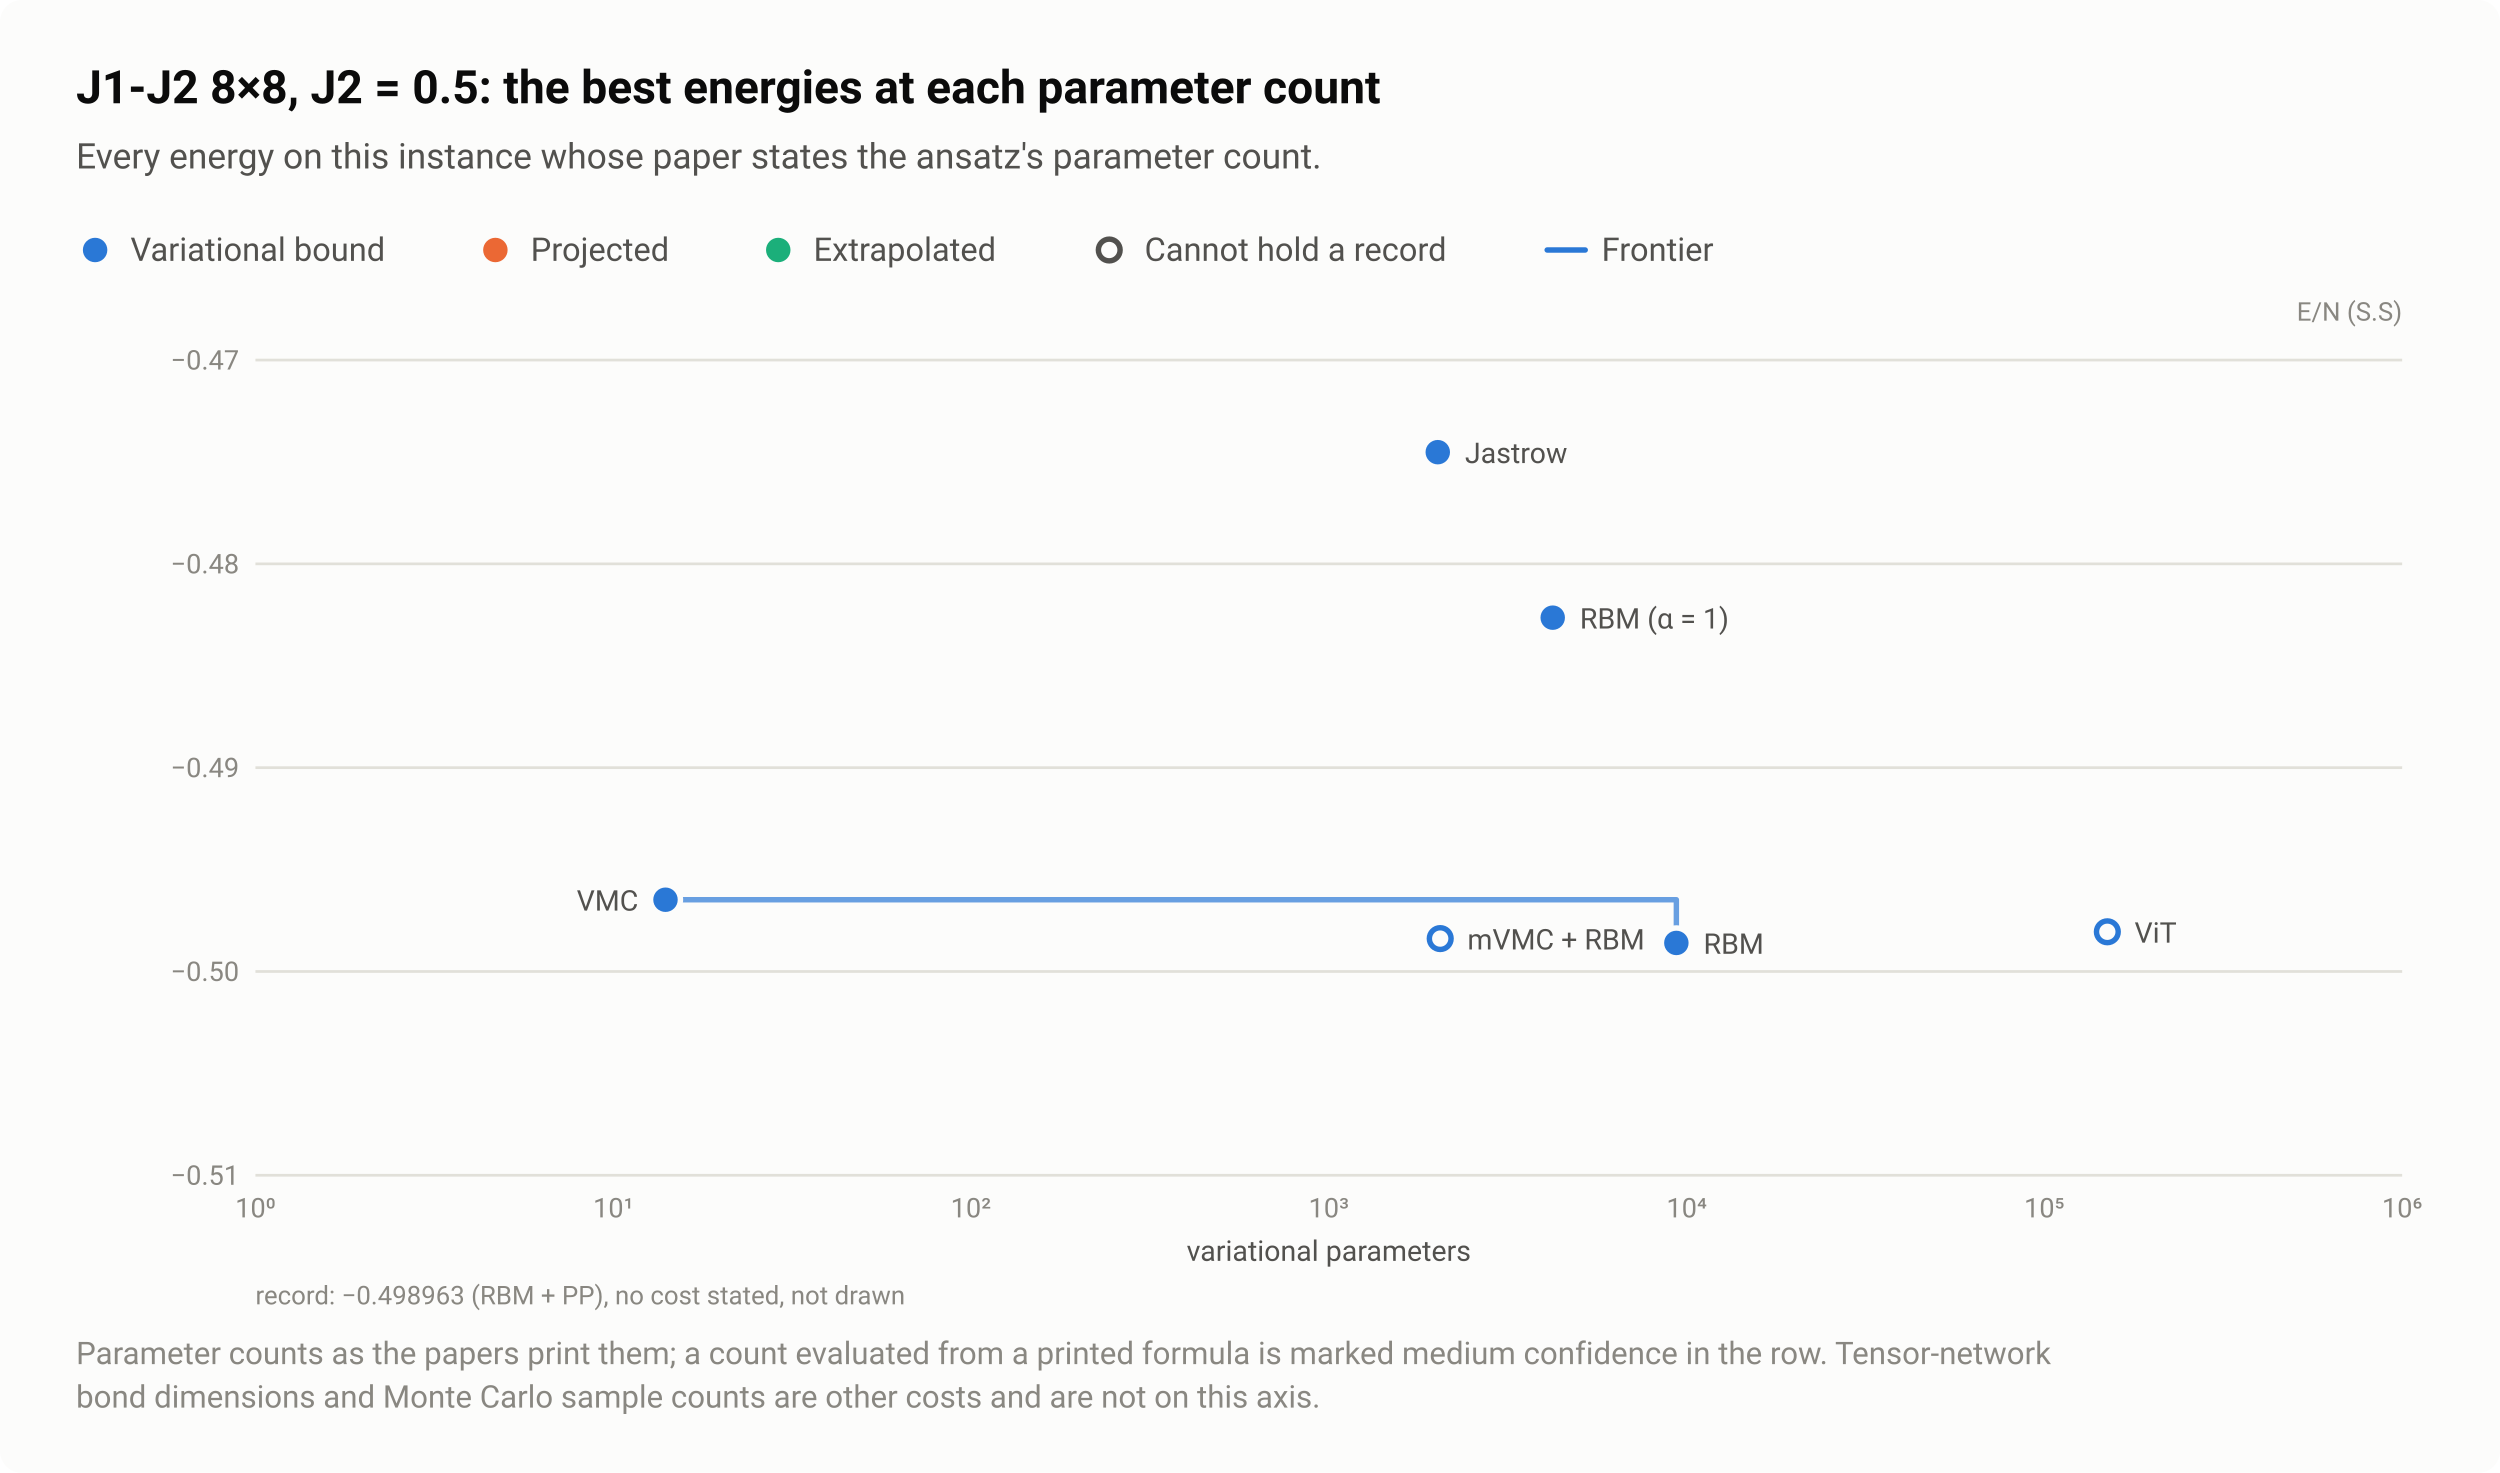
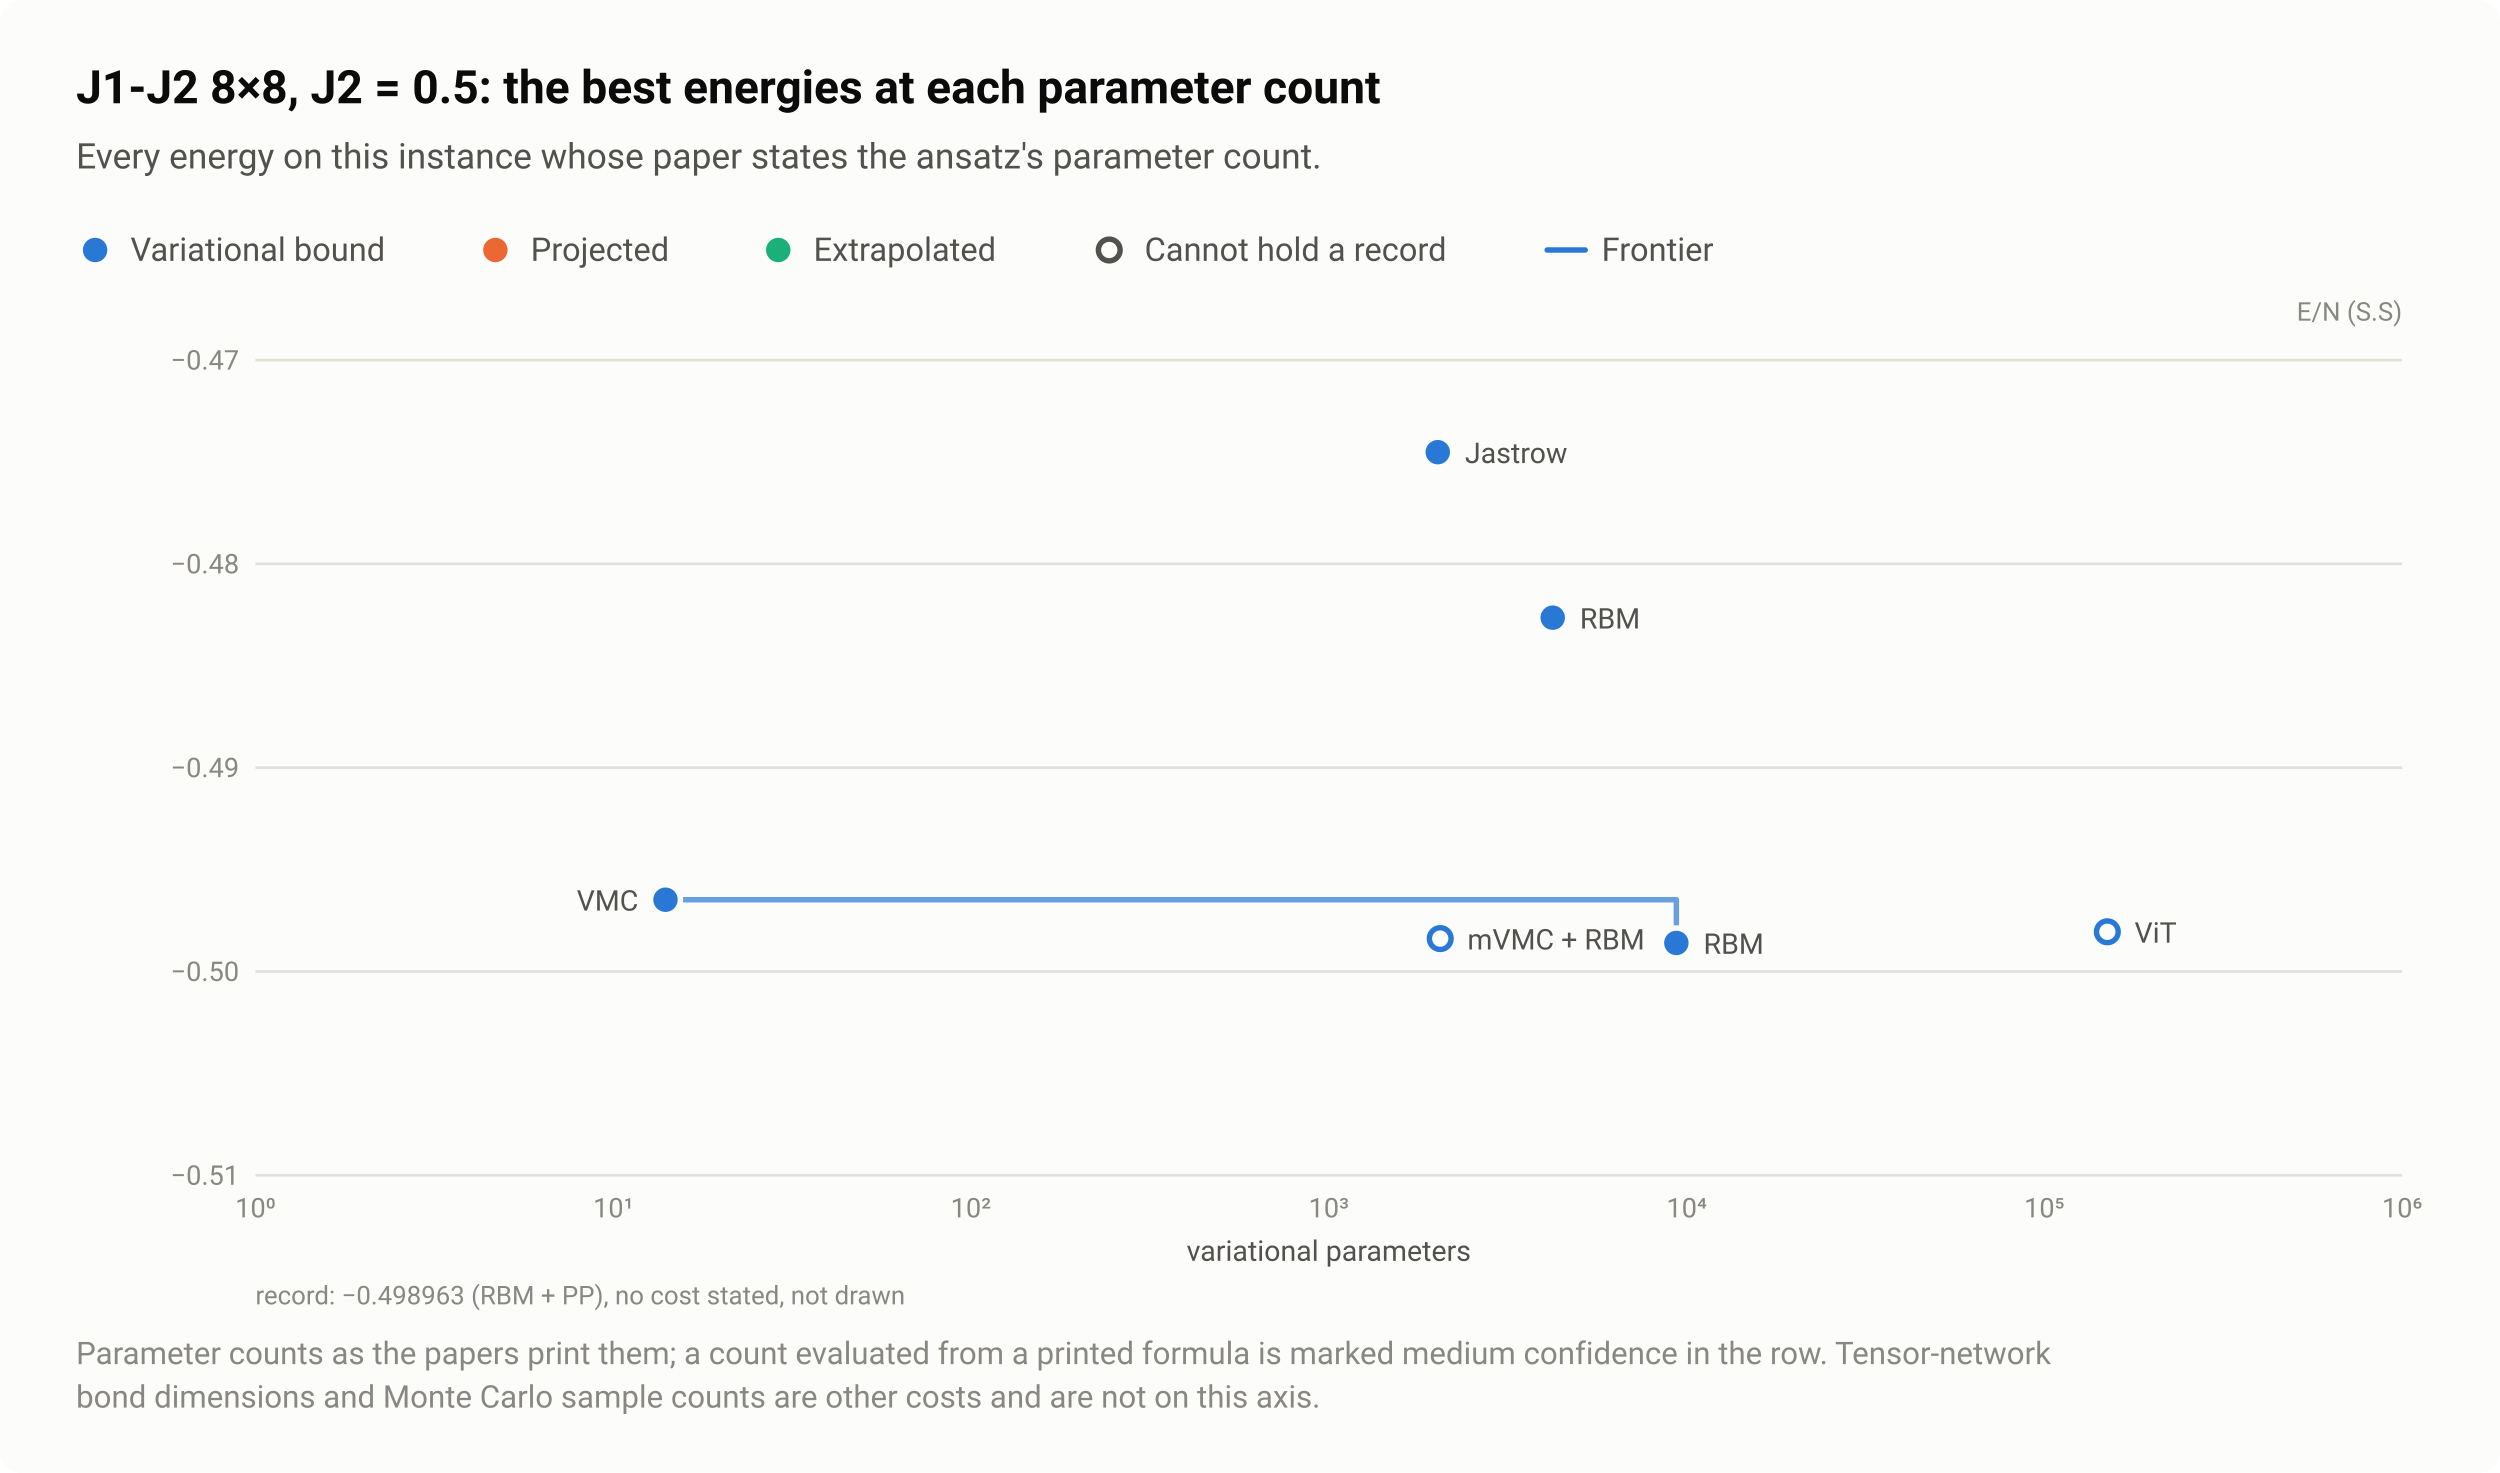
<svg xmlns="http://www.w3.org/2000/svg" width="920" height="542" viewBox="0 0 920 542" role="img" aria-labelledby="title desc">
  <style>text{font-family:system-ui,-apple-system,"Segoe UI",Roboto,"Helvetica Neue",Arial,sans-serif}</style>
  <rect width="920" height="542" rx="8" fill="#fcfcfb" />
  <text x="28" y="38" font-size="17" fill="#0b0b0b" font-weight="600">J1-J2 8×8, J2 = 0.5: the best energies at each parameter count</text>
  <text x="28" y="62" font-size="13" fill="#52514e">Every energy on this instance whose paper states the ansatz's parameter count.</text>
  <circle cx="35" cy="92" r="6.5" fill="#fcfcfb" />
  <circle cx="35" cy="92" r="4.5" fill="#2a78d6" />
  <text x="48" y="96" font-size="12" fill="#52514e">Variational bound</text>
  <circle cx="182.3" cy="92" r="6.5" fill="#fcfcfb" />
  <circle cx="182.3" cy="92" r="4.5" fill="#eb6834" />
  <text x="195.3" y="96" font-size="12" fill="#52514e">Projected</text>
  <circle cx="286.4" cy="92" r="6.5" fill="#fcfcfb" />
  <circle cx="286.4" cy="92" r="4.5" fill="#1baf7a" />
  <text x="299.4" y="96" font-size="12" fill="#52514e">Extrapolated</text>
  <circle cx="408.2" cy="92" r="6.5" fill="#fcfcfb" />
  <circle cx="408.2" cy="92" r="4" fill="#fcfcfb" stroke="#52514e" stroke-width="2" />
  <text x="421.2" y="96" font-size="12" fill="#52514e">Cannot hold a record</text>
  <path d="M569.36 92H583.36" stroke="#2a78d6" stroke-width="2" stroke-linecap="round" />
  <text x="589.4" y="96" font-size="12" fill="#52514e">Frontier</text>
  <text x="884" y="118" font-size="9.5" fill="#898781" text-anchor="end">E/N (S.S)</text>
  <path d="M94 432.5H884" stroke="#e1e0d9" stroke-width="1" />
  <text x="88" y="436" font-size="10" fill="#898781" text-anchor="end" style="font-variant-numeric:tabular-nums">−0.51</text>
  <path d="M94 357.5H884" stroke="#e1e0d9" stroke-width="1" />
  <text x="88" y="361" font-size="10" fill="#898781" text-anchor="end" style="font-variant-numeric:tabular-nums">−0.50</text>
  <path d="M94 282.5H884" stroke="#e1e0d9" stroke-width="1" />
  <text x="88" y="286" font-size="10" fill="#898781" text-anchor="end" style="font-variant-numeric:tabular-nums">−0.49</text>
  <path d="M94 207.5H884" stroke="#e1e0d9" stroke-width="1" />
  <text x="88" y="211" font-size="10" fill="#898781" text-anchor="end" style="font-variant-numeric:tabular-nums">−0.48</text>
  <path d="M94 132.5H884" stroke="#e1e0d9" stroke-width="1" />
  <text x="88" y="136" font-size="10" fill="#898781" text-anchor="end" style="font-variant-numeric:tabular-nums">−0.47</text>
  <text x="94" y="448" font-size="10" fill="#898781" text-anchor="middle" style="font-variant-numeric:tabular-nums">10⁰</text>
  <text x="225.7" y="448" font-size="10" fill="#898781" text-anchor="middle" style="font-variant-numeric:tabular-nums">10¹</text>
  <text x="357.3" y="448" font-size="10" fill="#898781" text-anchor="middle" style="font-variant-numeric:tabular-nums">10²</text>
  <text x="489" y="448" font-size="10" fill="#898781" text-anchor="middle" style="font-variant-numeric:tabular-nums">10³</text>
  <text x="620.7" y="448" font-size="10" fill="#898781" text-anchor="middle" style="font-variant-numeric:tabular-nums">10⁴</text>
  <text x="752.3" y="448" font-size="10" fill="#898781" text-anchor="middle" style="font-variant-numeric:tabular-nums">10⁵</text>
  <text x="884" y="448" font-size="10" fill="#898781" text-anchor="middle" style="font-variant-numeric:tabular-nums">10⁶</text>
  <path d="M244.9 331.1H616.9V347" fill="none" stroke="#2a78d6" stroke-width="2" stroke-linejoin="round" stroke-linecap="round" opacity="0.7" />
  <a class="pt" href="/instances/#r-J1J2_square_64_P_0_5-bf96b868">
    <circle cx="775.5" cy="342.9" r="6.5" fill="#fcfcfb" />
    <circle cx="775.5" cy="342.9" r="4" fill="#fcfcfb" stroke="#2a78d6" stroke-width="2" />
  </a>
  <a class="pt" href="/instances/#r-J1J2_square_64_P_0_5-f9896996">
    <circle cx="530" cy="345.4" r="6.5" fill="#fcfcfb" />
    <circle cx="530" cy="345.4" r="4" fill="#fcfcfb" stroke="#2a78d6" stroke-width="2" />
  </a>
  <a class="pt" href="/instances/#r-J1J2_square_64_P_0_5-8bc1dbc4">
    <circle cx="616.9" cy="347" r="6.5" fill="#fcfcfb" />
    <circle cx="616.9" cy="347" r="4.5" fill="#2a78d6" />
  </a>
  <a class="pt" href="/instances/#r-J1J2_square_64_P_0_5-a2d499ba">
    <circle cx="244.9" cy="331.1" r="6.5" fill="#fcfcfb" />
    <circle cx="244.9" cy="331.1" r="4.5" fill="#2a78d6" />
  </a>
  <a class="pt" href="/instances/#r-J1J2_square_64_P_0_5-cd3e8d7f">
    <circle cx="571.4" cy="227.3" r="6.5" fill="#fcfcfb" />
    <circle cx="571.4" cy="227.3" r="4.5" fill="#2a78d6" />
  </a>
  <a class="pt" href="/instances/#r-J1J2_square_64_P_0_5-84457ced">
    <circle cx="529.1" cy="166.4" r="6.5" fill="#fcfcfb" />
    <circle cx="529.1" cy="166.4" r="4.5" fill="#2a78d6" />
  </a>
-   <text x="539.1" y="170.4" font-size="10.5" fill="#52514e" text-anchor="start">Jastrow</text>
-   <text x="581.4" y="231.3" font-size="10.5" fill="#52514e" text-anchor="start">RBM (α = 1)</text>
-   <text x="234.9" y="335.1" font-size="10.5" fill="#52514e" text-anchor="end">VMC</text>
-   <text x="785.5" y="346.9" font-size="10.5" fill="#52514e" text-anchor="start">ViT</text>
-   <text x="540" y="349.4" font-size="10.5" fill="#52514e" text-anchor="start">mVMC + RBM</text>
-   <text x="626.9" y="351" font-size="10.5" fill="#52514e" text-anchor="start">RBM</text>
+   <a class="pt" href="/instances/#r-J1J2_square_64_P_0_5-84457ced">
+     <text x="539.1" y="170.4" font-size="10.5" fill="#52514e" text-anchor="start">Jastrow</text>
+   </a>
+   <a class="pt" href="/instances/#r-J1J2_square_64_P_0_5-cd3e8d7f">
+     <text x="581.4" y="231.3" font-size="10.5" fill="#52514e" text-anchor="start">RBM</text>
+   </a>
+   <a class="pt" href="/instances/#r-J1J2_square_64_P_0_5-a2d499ba">
+     <text x="234.9" y="335.1" font-size="10.5" fill="#52514e" text-anchor="end">VMC</text>
+   </a>
+   <a class="pt" href="/instances/#r-J1J2_square_64_P_0_5-bf96b868">
+     <text x="785.5" y="346.9" font-size="10.5" fill="#52514e" text-anchor="start">ViT</text>
+   </a>
+   <a class="pt" href="/instances/#r-J1J2_square_64_P_0_5-f9896996">
+     <text x="540" y="349.4" font-size="10.5" fill="#52514e" text-anchor="start">mVMC + RBM</text>
+   </a>
+   <a class="pt" href="/instances/#r-J1J2_square_64_P_0_5-8bc1dbc4">
+     <text x="626.9" y="351" font-size="10.5" fill="#52514e" text-anchor="start">RBM</text>
+   </a>
  <text x="489" y="464" font-size="10.5" fill="#52514e" text-anchor="middle">variational parameters</text>
  <text x="94" y="480" font-size="9.5" fill="#898781">record: −0.498963 (RBM + PP), no cost stated, not drawn</text>
  <text x="28" y="502" font-size="11.5" fill="#898781">Parameter counts as the papers print them; a count evaluated from a printed formula is marked medium confidence in the row. Tensor-network</text>
  <text x="28" y="518" font-size="11.5" fill="#898781">bond dimensions and Monte Carlo sample counts are other costs and are not on this axis.</text>
</svg>
